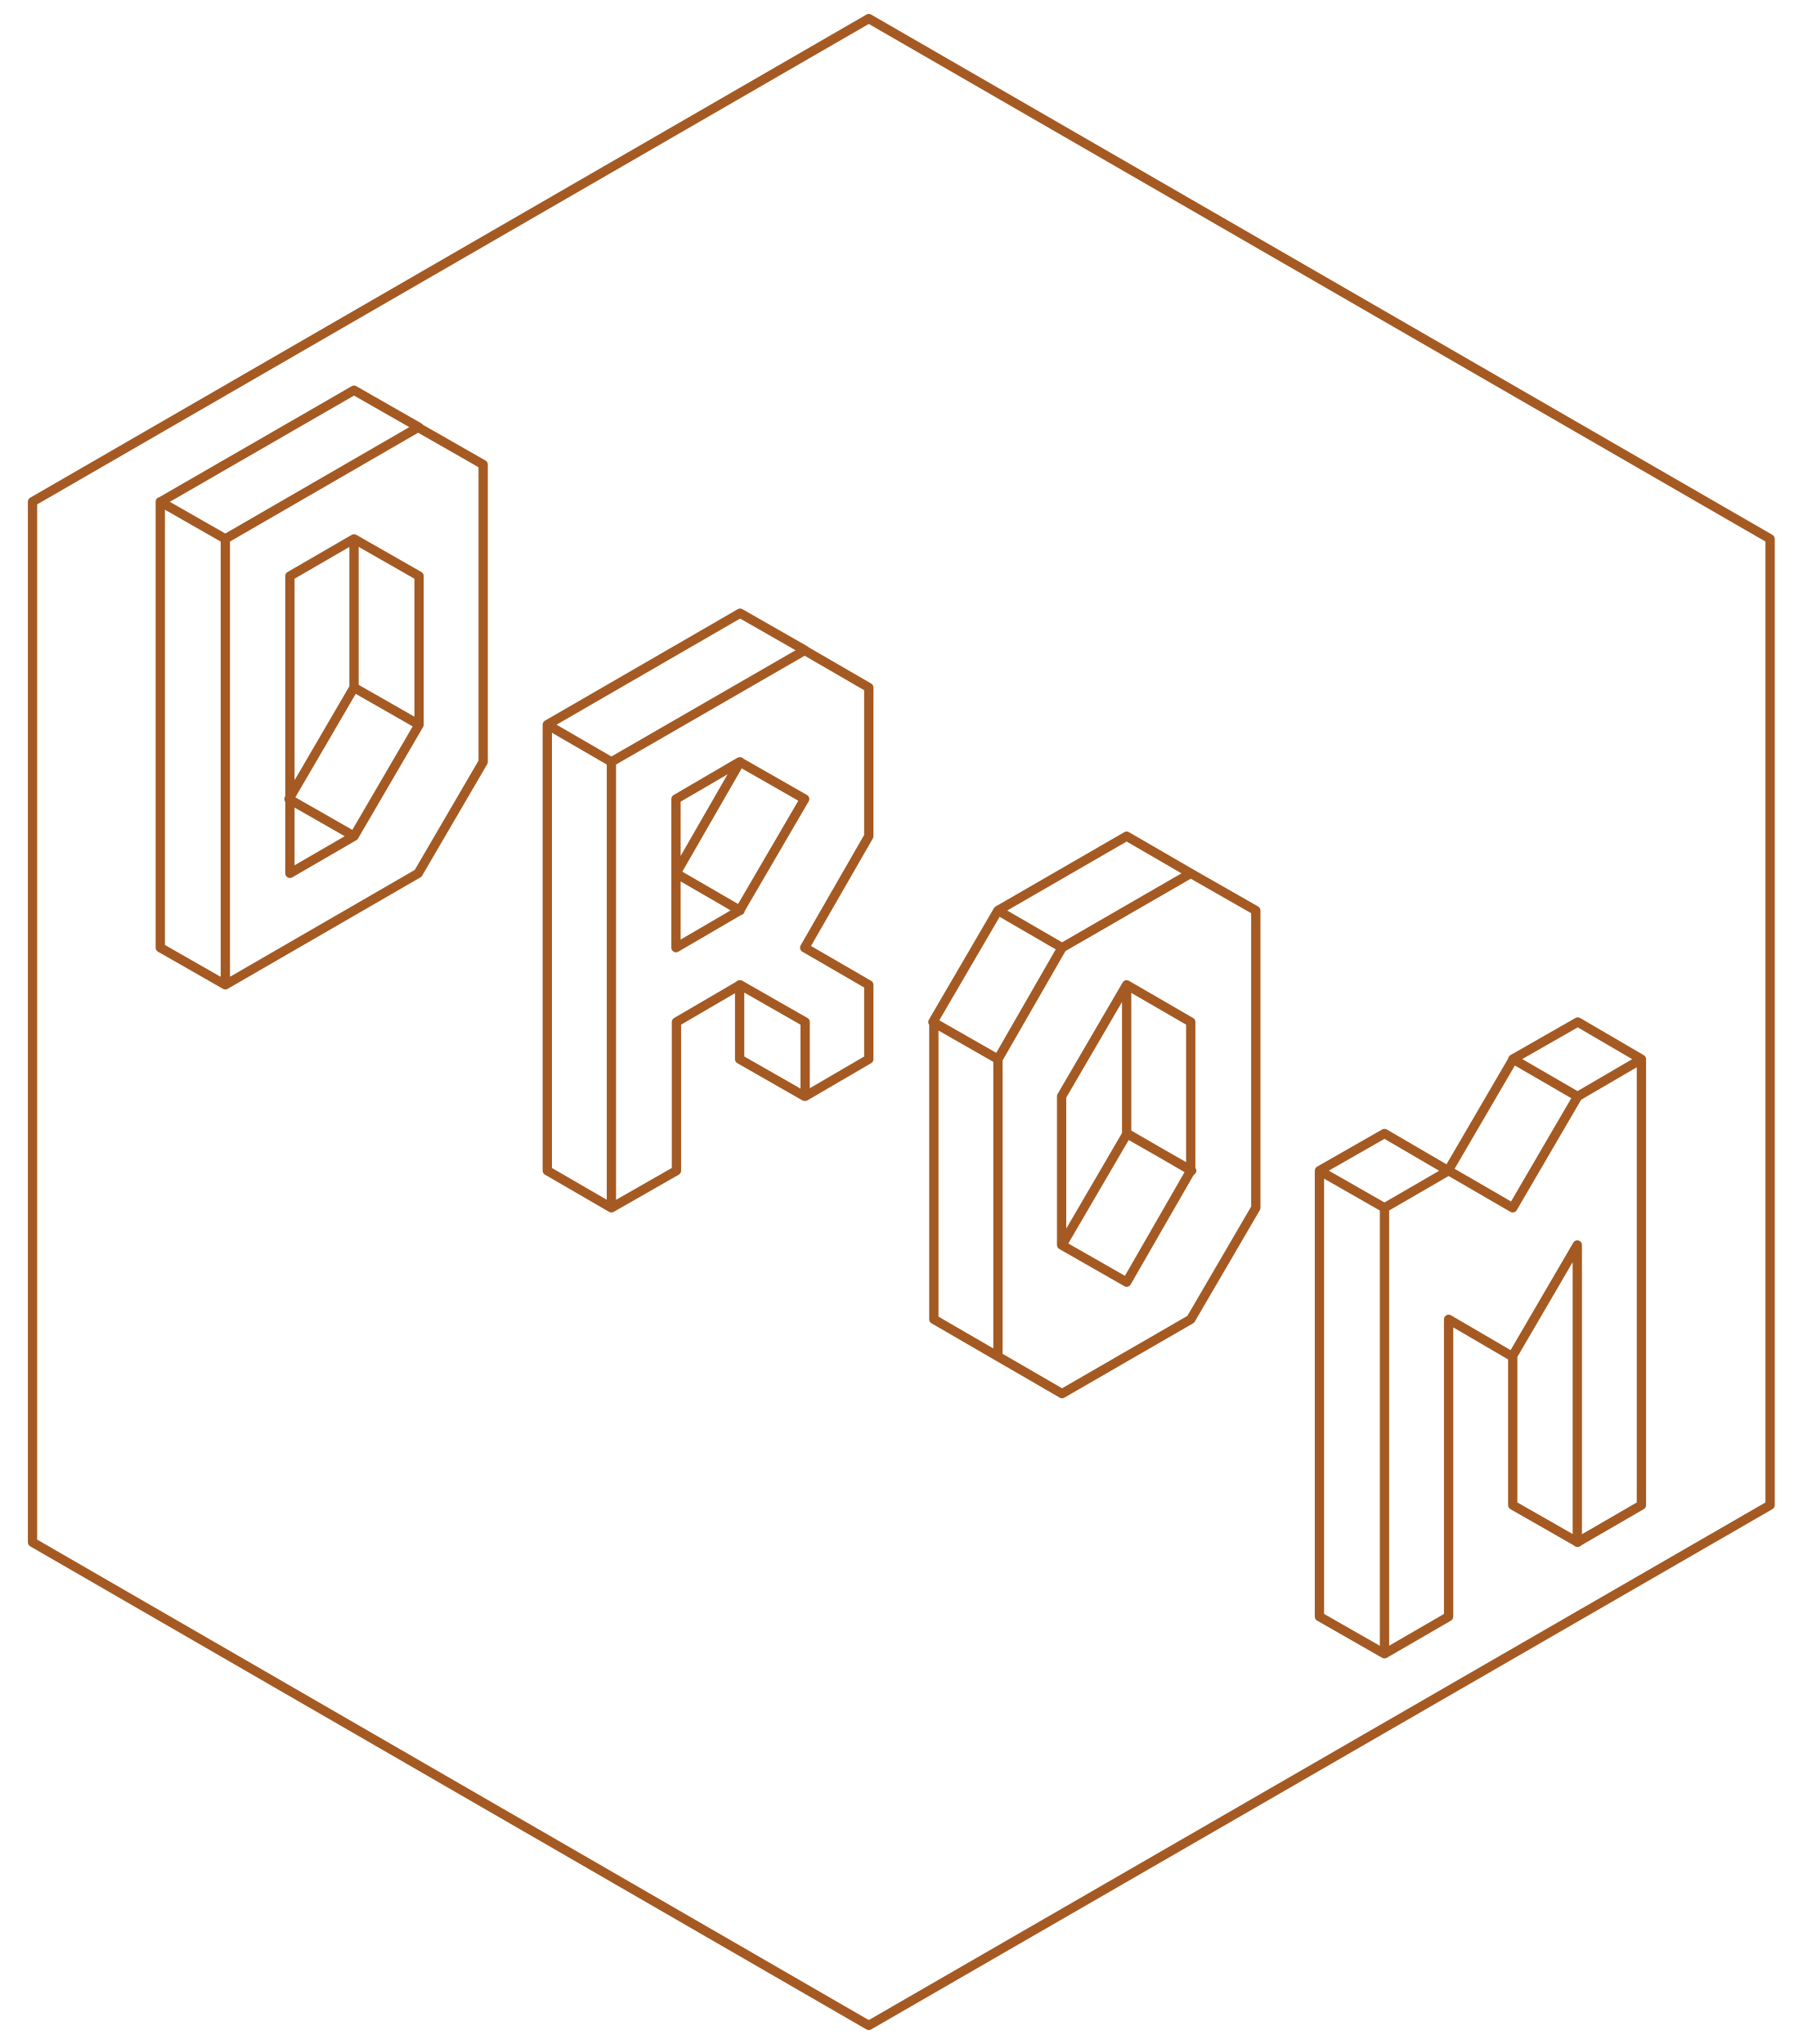
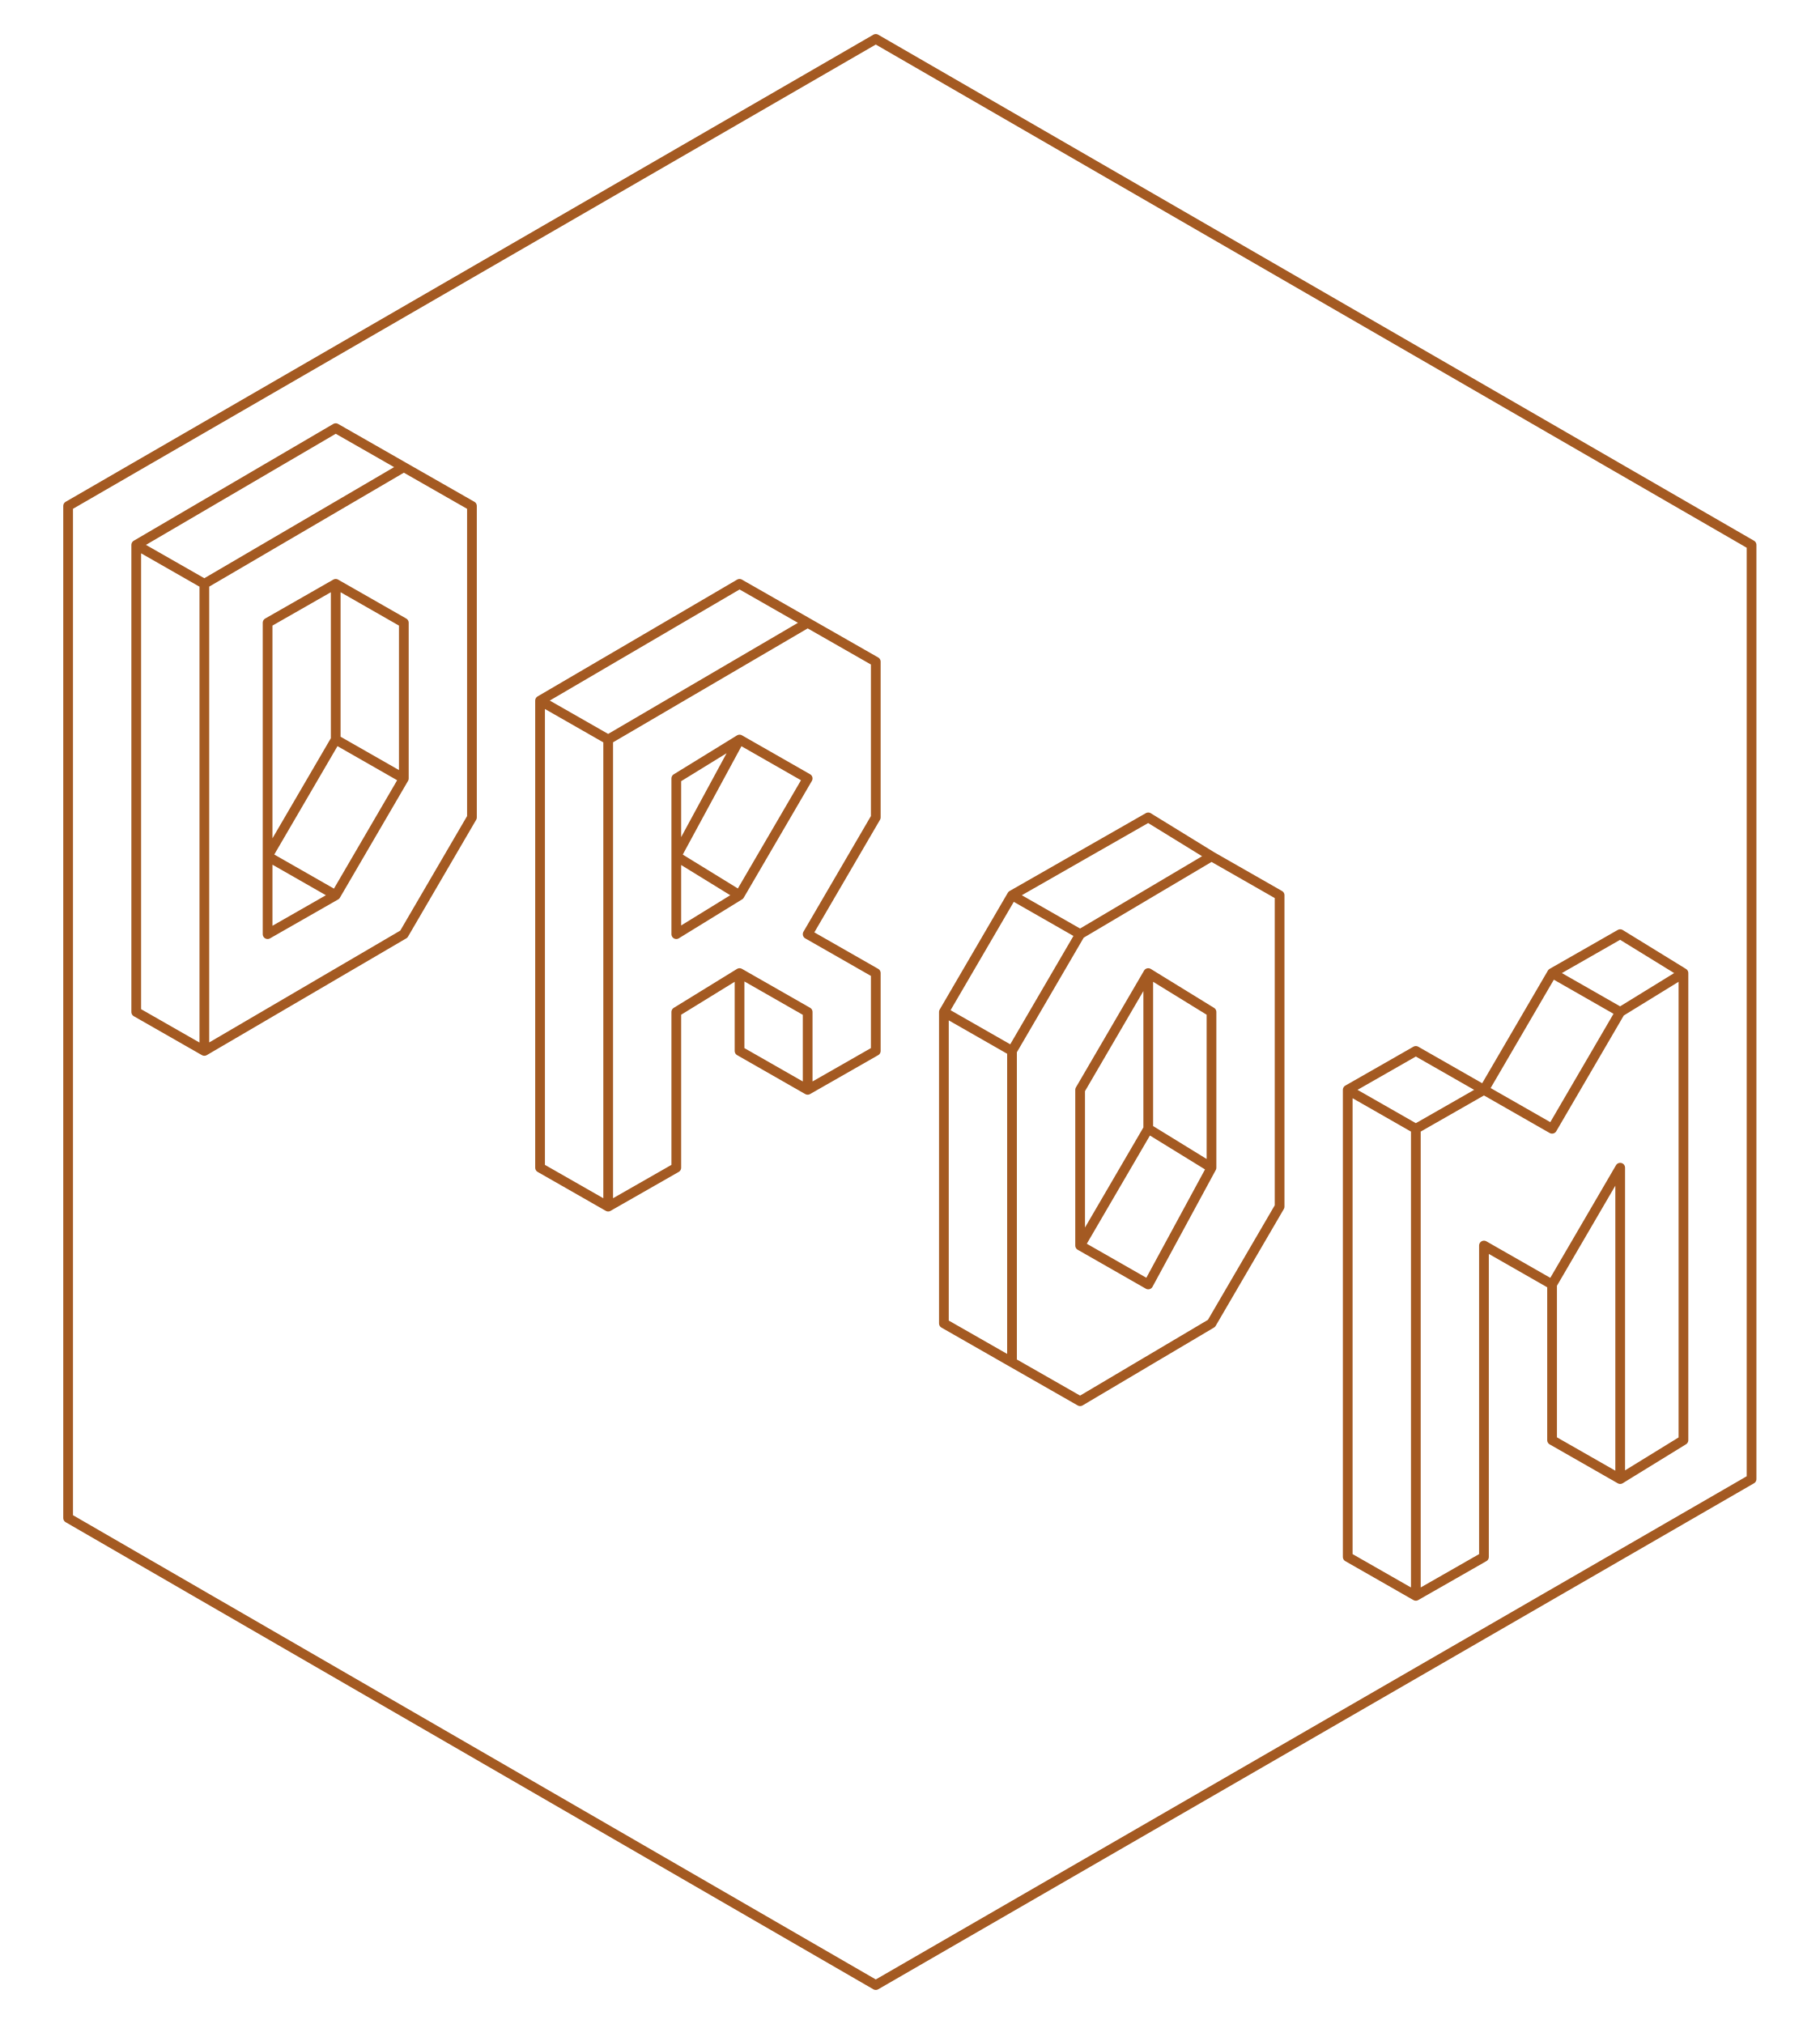
- <svg xmlns="http://www.w3.org/2000/svg" width="388" height="440">
-   <path d="M7 108L187 4l194 112v208L187 436 7 332V108" fill="none" stroke="#a45a22" stroke-width="2" stroke-linecap="round" stroke-linejoin="round" />
-   <path d="M90 92l-41.5 24v96L90 188l14-24v-64zm-13.8 24l14 8v32l-14 24-13.8 8v-64zm0 0v32l14 8m-55.6-48l41.6-24 14 8m-14 88l-14-8 14-24m-27.7-32l-14-8v96l14 8" fill="none" stroke="#a45a22" stroke-width="2" stroke-linecap="round" stroke-linejoin="round" />
-   <path overflow="visible" d="M173.2 140l-41.6 24v96l14-8v-32l13.7-8 14 8v16l13.7-8v-16l-13.8-8 13.8-24v-32zm-14 24l14 8-14 24-13.7 8v-32zm0 48v16l14 8m-55.4-80l41.5-24 14 8m-14 56l-13.8-8 13.8-24m-27.7 0l-13.8-8v96l13.8 8" color="#000" fill="none" stroke="#a45a22" stroke-width="2" stroke-linecap="round" stroke-linejoin="round" />
-   <path d="M256.3 188l-27.7 16-13.8 24v64l13.8 8 27.7-16 14-24v-64zm-13.8 24l13.8 8v32l-13.8 24-14-8v-32zm0 0v32l14 8m-41.7-56l27.7-16 13.8 8m-27.7 80l14-24 13.8 8M201 220v64l13.8 8m0-64l-14-8 14-24 13.8 8" fill="none" stroke="#a45a22" stroke-width="2" stroke-linecap="round" stroke-linejoin="round" />
-   <path overflow="visible" d="M298 356v-96l13.8-8 13.8 8 14-24 13.7-8v96l-13.8 8v-64l-14 24-13.7-8v64zm27.6-64v32l14 8m-14-104l14-8 13.7 8M298 260l-14-8 14-8 13.7 8m0 0l14-24 13.8 8M284 252v96l14 8" color="#000" fill="none" stroke="#a45a22" stroke-width="2" stroke-linecap="round" stroke-linejoin="round" />
+ <svg xmlns="http://www.w3.org/2000/svg" width="374" height="416" version="1">
+   <path d="M291 328v-96l14-8 14 8 14-24 13-8v96l-13 8v-64l-14 24-14-8v64zm28-64v32l14 8m-14-104l14-8 13 8m-55 32l-14-8 14-8 14 8m0 0l14-24 14 8m-56 16v96l14 8m-42-152l-27 16-14 24v64l14 8 27-16 14-24v-64zm-13 24l13 8v32l-13 24-14-8v-32zm0 0v32l13 8m-41-56l28-16 13 8m-27 80l14-24 13 8m-55-32v64l14 8m0-64l-14-8 14-24 14 8m-56-64l-41 24v96l14-8v-32l13-8 14 8v16l14-8v-16l-14-8 14-24v-32zm-14 24l14 8-14 24-13 8v-32zm0 48v16l14 8m-55-80l41-24 14 8m-14 56l-13-8 13-24m-27 0l-14-8v96l14 8M83 96l-41 24v96l41-24 14-24v-64zm-14 24l14 8v32l-14 24-14 8v-64zm0 0v32l14 8m-55-48l41-24 14 8m-14 88l-14-8 14-24m-27-32l-14-8v96l14 8M180 8l180 104v192L180 408 14 312V104z" fill="none" stroke="#a45a22" stroke-width="2" stroke-linecap="round" stroke-linejoin="round" />
</svg>
